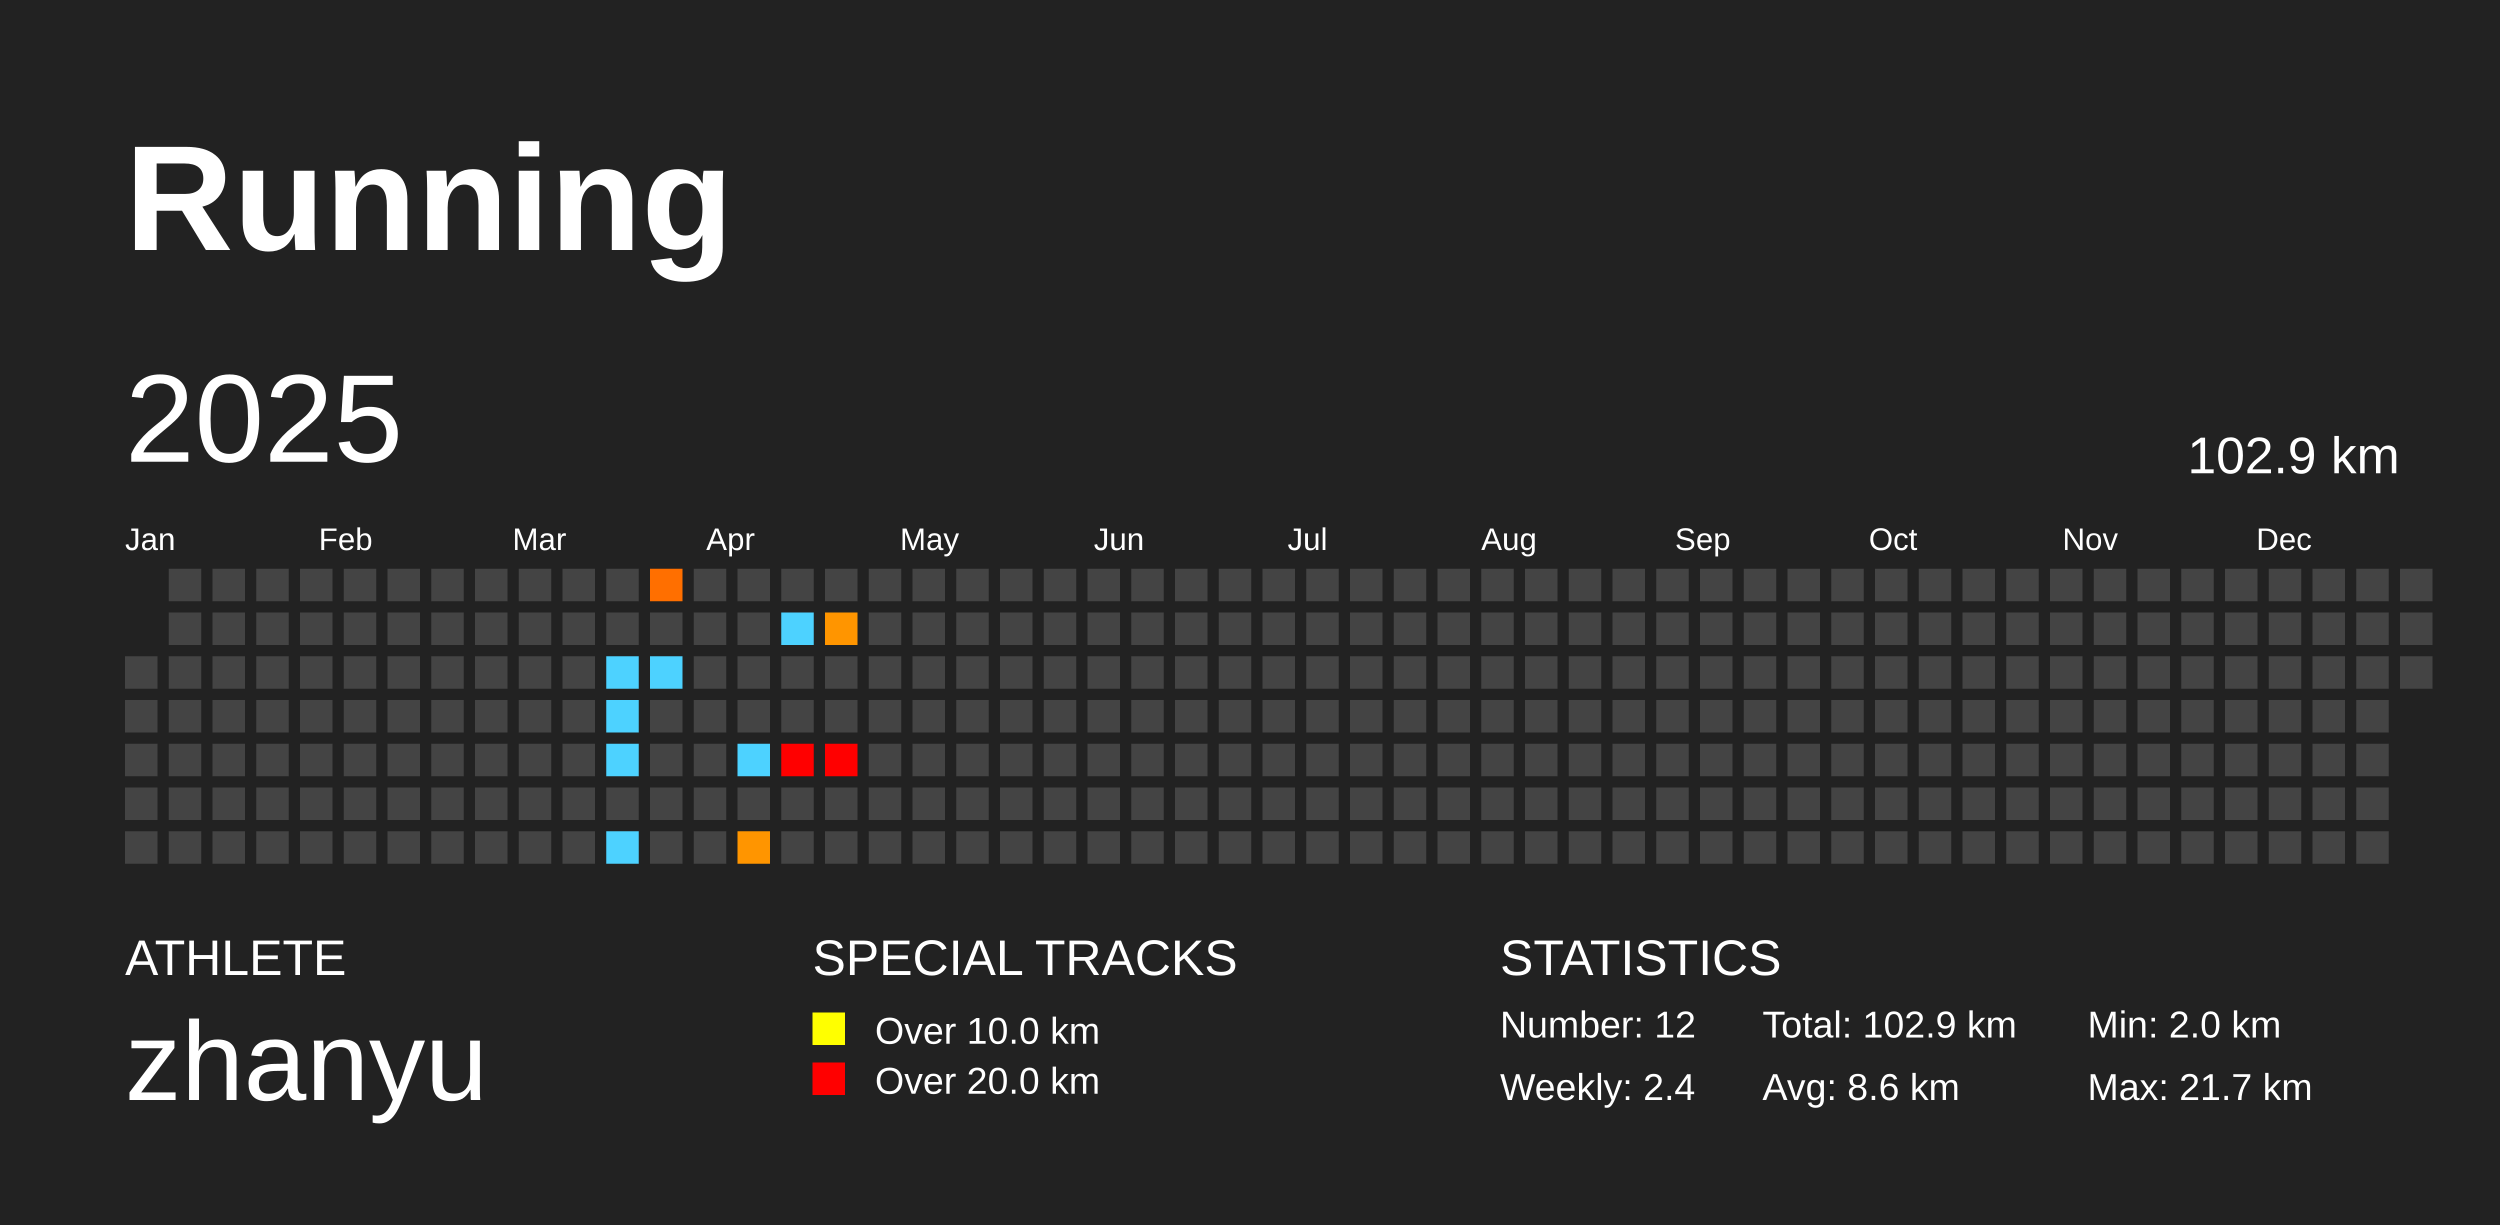
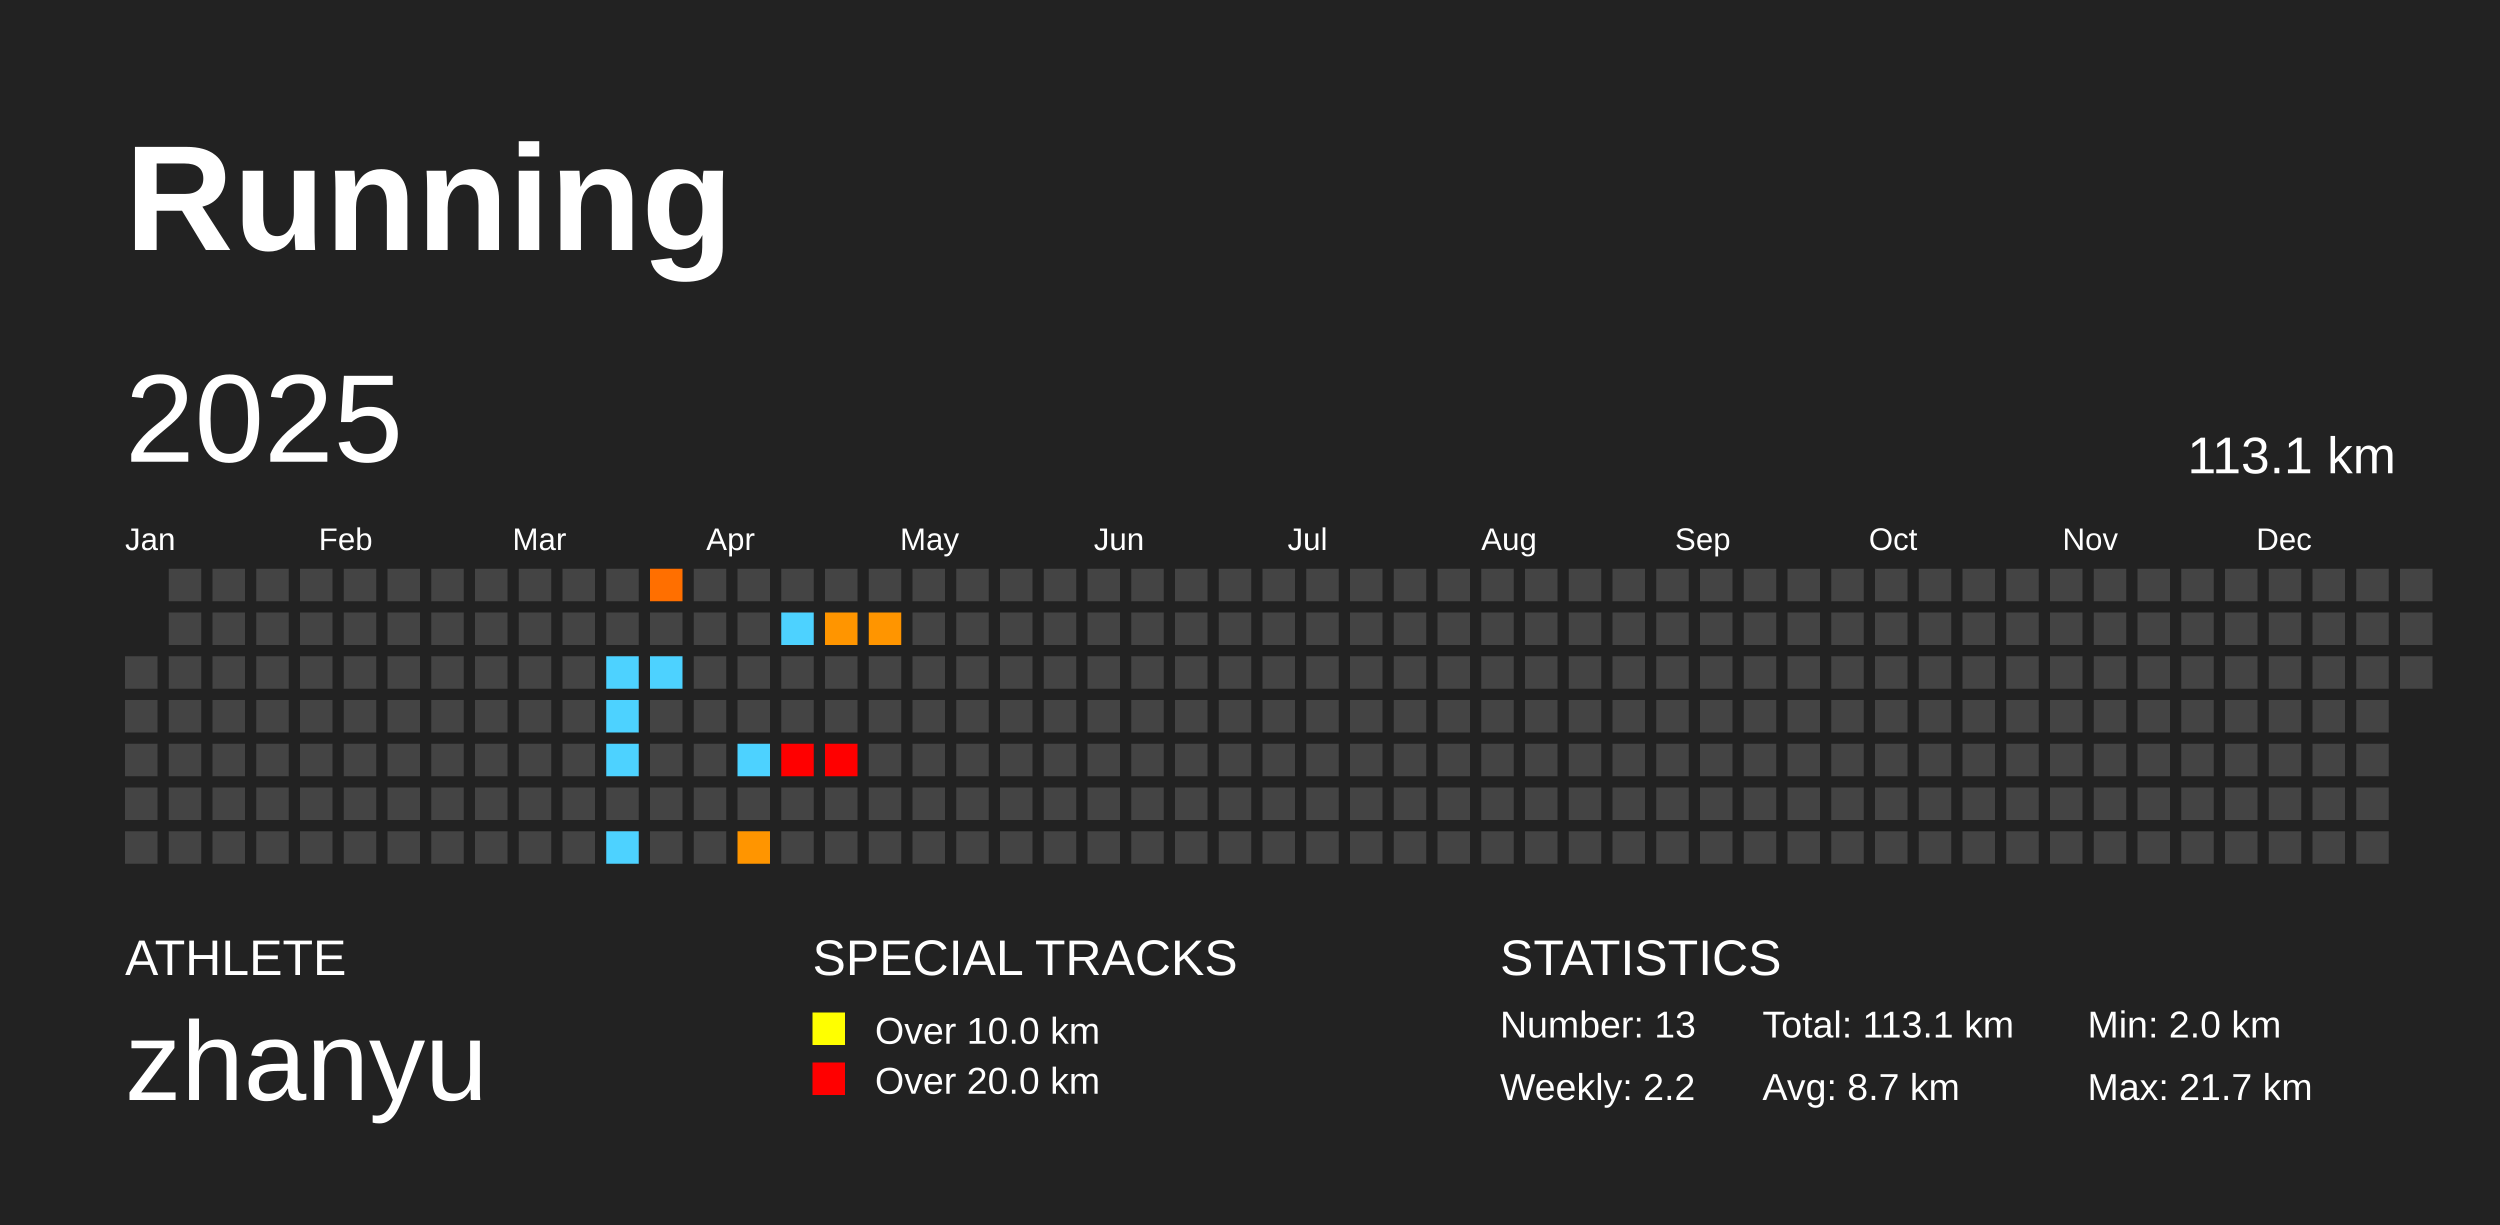
<svg xmlns="http://www.w3.org/2000/svg" baseProfile="full" height="98mm" version="1.1" viewBox="0,0,200,98" width="200mm">
  <defs />
  <rect fill="#222222" height="98" width="200" x="0" y="0" />
  <text fill="#FFFFFF" style="font-size:12px; font-family:Arial; font-weight:bold;" x="10" y="20">Running</text>
  <text fill="#FFFFFF" style="font-size:4px; font-family:Arial" x="10" y="78">ATHLETE</text>
  <text fill="#FFFFFF" style="font-size:9px; font-family:Arial" x="10" y="88">zhanyu</text>
  <text fill="#FFFFFF" style="font-size:4px; font-family:Arial" x="65" y="78">SPECIAL TRACKS</text>
  <rect fill="yellow" height="2.6" width="2.6" x="65" y="81" />
  <text fill="#FFFFFF" style="font-size:3px; font-family:Arial" x="70" y="83.5">Over 10.0 km</text>
  <rect fill="red" height="2.6" width="2.6" x="65" y="85" />
  <text fill="#FFFFFF" style="font-size:3px; font-family:Arial" x="70" y="87.5">Over 20.0 km</text>
  <text fill="#FFFFFF" style="font-size:4px; font-family:Arial" x="120" y="78">STATISTICS</text>
-   <text fill="#FFFFFF" style="font-size:3px; font-family:Arial" x="120" y="83">Number: 12</text>
-   <text fill="#FFFFFF" style="font-size:3px; font-family:Arial" x="120" y="88">Weekly: 2.4</text>
-   <text fill="#FFFFFF" style="font-size:3px; font-family:Arial" x="141" y="83">Total: 102.9 km</text>
-   <text fill="#FFFFFF" style="font-size:3px; font-family:Arial" x="141" y="88">Avg: 8.6 km</text>
+   <text fill="#FFFFFF" style="font-size:3px; font-family:Arial" x="120" y="83">Number: 13</text>
+   <text fill="#FFFFFF" style="font-size:3px; font-family:Arial" x="120" y="88">Weekly: 2.2</text>
+   <text fill="#FFFFFF" style="font-size:3px; font-family:Arial" x="141" y="83">Total: 113.1 km</text>
+   <text fill="#FFFFFF" style="font-size:3px; font-family:Arial" x="141" y="88">Avg: 8.7 km</text>
  <text fill="#FFFFFF" style="font-size:3px; font-family:Arial" x="167" y="83">Min: 2.0 km</text>
  <text fill="#FFFFFF" style="font-size:3px; font-family:Arial" x="167" y="88">Max: 21.7 km</text>
  <text dominant-baseline="hanging" fill="#FFFFFF" style="font-size:10.0px; font-family:Arial;" x="10" y="30">2025</text>
-   <text dominant-baseline="hanging" fill="#FFFFFF" style="font-size:4.125px; font-family:Arial;" x="175" y="35">102.9 km</text>
+   <text dominant-baseline="hanging" fill="#FFFFFF" style="font-size:4.125px; font-family:Arial;" x="175" y="35">113.1 km</text>
  <text fill="#FFFFFF" style="font-size:2.5px; font-family:Arial" x="10.0" y="44">Jan</text>
  <text fill="#FFFFFF" style="font-size:2.5px; font-family:Arial" x="25.5" y="44">Feb</text>
  <text fill="#FFFFFF" style="font-size:2.5px; font-family:Arial" x="41.0" y="44">Mar</text>
  <text fill="#FFFFFF" style="font-size:2.5px; font-family:Arial" x="56.5" y="44">Apr</text>
  <text fill="#FFFFFF" style="font-size:2.5px; font-family:Arial" x="72.0" y="44">May</text>
  <text fill="#FFFFFF" style="font-size:2.5px; font-family:Arial" x="87.5" y="44">Jun</text>
  <text fill="#FFFFFF" style="font-size:2.5px; font-family:Arial" x="103.0" y="44">Jul</text>
  <text fill="#FFFFFF" style="font-size:2.5px; font-family:Arial" x="118.5" y="44">Aug</text>
  <text fill="#FFFFFF" style="font-size:2.5px; font-family:Arial" x="134.0" y="44">Sep</text>
  <text fill="#FFFFFF" style="font-size:2.5px; font-family:Arial" x="149.5" y="44">Oct</text>
  <text fill="#FFFFFF" style="font-size:2.5px; font-family:Arial" x="165.0" y="44">Nov</text>
  <text fill="#FFFFFF" style="font-size:2.5px; font-family:Arial" x="180.5" y="44">Dec</text>
  <rect fill="#444444" height="2.6" width="2.6" x="10.0" y="52.5" />
  <rect fill="#444444" height="2.6" width="2.6" x="10.0" y="56.0" />
  <rect fill="#444444" height="2.6" width="2.6" x="10.0" y="59.5" />
  <rect fill="#444444" height="2.6" width="2.6" x="10.0" y="63.0" />
  <rect fill="#444444" height="2.6" width="2.6" x="10.0" y="66.5" />
  <rect fill="#444444" height="2.6" width="2.6" x="13.5" y="45.5" />
  <rect fill="#444444" height="2.6" width="2.6" x="13.5" y="49.0" />
  <rect fill="#444444" height="2.6" width="2.6" x="13.5" y="52.5" />
  <rect fill="#444444" height="2.6" width="2.6" x="13.5" y="56.0" />
  <rect fill="#444444" height="2.6" width="2.6" x="13.5" y="59.5" />
  <rect fill="#444444" height="2.6" width="2.6" x="13.5" y="63.0" />
  <rect fill="#444444" height="2.6" width="2.6" x="13.5" y="66.5" />
  <rect fill="#444444" height="2.6" width="2.6" x="17.0" y="45.5" />
  <rect fill="#444444" height="2.6" width="2.6" x="17.0" y="49.0" />
  <rect fill="#444444" height="2.6" width="2.6" x="17.0" y="52.5" />
  <rect fill="#444444" height="2.6" width="2.6" x="17.0" y="56.0" />
  <rect fill="#444444" height="2.6" width="2.6" x="17.0" y="59.5" />
  <rect fill="#444444" height="2.6" width="2.6" x="17.0" y="63.0" />
  <rect fill="#444444" height="2.6" width="2.6" x="17.0" y="66.5" />
  <rect fill="#444444" height="2.6" width="2.6" x="20.5" y="45.5" />
  <rect fill="#444444" height="2.6" width="2.6" x="20.5" y="49.0" />
  <rect fill="#444444" height="2.6" width="2.6" x="20.5" y="52.5" />
  <rect fill="#444444" height="2.6" width="2.6" x="20.5" y="56.0" />
  <rect fill="#444444" height="2.6" width="2.6" x="20.5" y="59.5" />
  <rect fill="#444444" height="2.6" width="2.6" x="20.5" y="63.0" />
  <rect fill="#444444" height="2.6" width="2.6" x="20.5" y="66.5" />
  <rect fill="#444444" height="2.6" width="2.6" x="24.0" y="45.5" />
  <rect fill="#444444" height="2.6" width="2.6" x="24.0" y="49.0" />
  <rect fill="#444444" height="2.6" width="2.6" x="24.0" y="52.5" />
  <rect fill="#444444" height="2.6" width="2.6" x="24.0" y="56.0" />
  <rect fill="#444444" height="2.6" width="2.6" x="24.0" y="59.5" />
  <rect fill="#444444" height="2.6" width="2.6" x="24.0" y="63.0" />
  <rect fill="#444444" height="2.6" width="2.6" x="24.0" y="66.5" />
  <rect fill="#444444" height="2.6" width="2.6" x="27.5" y="45.5" />
  <rect fill="#444444" height="2.6" width="2.6" x="27.5" y="49.0" />
  <rect fill="#444444" height="2.6" width="2.6" x="27.5" y="52.5" />
  <rect fill="#444444" height="2.6" width="2.6" x="27.5" y="56.0" />
  <rect fill="#444444" height="2.6" width="2.6" x="27.5" y="59.5" />
  <rect fill="#444444" height="2.6" width="2.6" x="27.5" y="63.0" />
  <rect fill="#444444" height="2.6" width="2.6" x="27.5" y="66.5" />
  <rect fill="#444444" height="2.6" width="2.6" x="31.0" y="45.5" />
  <rect fill="#444444" height="2.6" width="2.6" x="31.0" y="49.0" />
  <rect fill="#444444" height="2.6" width="2.6" x="31.0" y="52.5" />
  <rect fill="#444444" height="2.6" width="2.6" x="31.0" y="56.0" />
  <rect fill="#444444" height="2.6" width="2.6" x="31.0" y="59.5" />
  <rect fill="#444444" height="2.6" width="2.6" x="31.0" y="63.0" />
  <rect fill="#444444" height="2.6" width="2.6" x="31.0" y="66.5" />
  <rect fill="#444444" height="2.6" width="2.6" x="34.5" y="45.5" />
  <rect fill="#444444" height="2.6" width="2.6" x="34.5" y="49.0" />
  <rect fill="#444444" height="2.6" width="2.6" x="34.5" y="52.5" />
  <rect fill="#444444" height="2.6" width="2.6" x="34.5" y="56.0" />
  <rect fill="#444444" height="2.6" width="2.6" x="34.5" y="59.5" />
  <rect fill="#444444" height="2.6" width="2.6" x="34.5" y="63.0" />
  <rect fill="#444444" height="2.6" width="2.6" x="34.5" y="66.5" />
  <rect fill="#444444" height="2.6" width="2.6" x="38.0" y="45.5" />
  <rect fill="#444444" height="2.6" width="2.6" x="38.0" y="49.0" />
  <rect fill="#444444" height="2.6" width="2.6" x="38.0" y="52.5" />
  <rect fill="#444444" height="2.6" width="2.6" x="38.0" y="56.0" />
  <rect fill="#444444" height="2.6" width="2.6" x="38.0" y="59.5" />
  <rect fill="#444444" height="2.6" width="2.6" x="38.0" y="63.0" />
  <rect fill="#444444" height="2.6" width="2.6" x="38.0" y="66.5" />
  <rect fill="#444444" height="2.6" width="2.6" x="41.5" y="45.5" />
  <rect fill="#444444" height="2.6" width="2.6" x="41.5" y="49.0" />
  <rect fill="#444444" height="2.6" width="2.6" x="41.5" y="52.5" />
  <rect fill="#444444" height="2.6" width="2.6" x="41.5" y="56.0" />
  <rect fill="#444444" height="2.6" width="2.6" x="41.5" y="59.5" />
  <rect fill="#444444" height="2.6" width="2.6" x="41.5" y="63.0" />
  <rect fill="#444444" height="2.6" width="2.6" x="41.5" y="66.5" />
  <rect fill="#444444" height="2.6" width="2.6" x="45.0" y="45.5" />
  <rect fill="#444444" height="2.6" width="2.6" x="45.0" y="49.0" />
  <rect fill="#444444" height="2.6" width="2.6" x="45.0" y="52.5" />
  <rect fill="#444444" height="2.6" width="2.6" x="45.0" y="56.0" />
  <rect fill="#444444" height="2.6" width="2.6" x="45.0" y="59.5" />
  <rect fill="#444444" height="2.6" width="2.6" x="45.0" y="63.0" />
  <rect fill="#444444" height="2.6" width="2.6" x="45.0" y="66.5" />
  <rect fill="#444444" height="2.6" width="2.6" x="48.5" y="45.5" />
  <rect fill="#444444" height="2.6" width="2.6" x="48.5" y="49.0" />
  <rect fill="#4dd2ff" height="2.6" width="2.6" x="48.5" y="52.5" />
  <rect fill="#4dd2ff" height="2.6" width="2.6" x="48.5" y="56.0" />
  <rect fill="#4dd2ff" height="2.6" width="2.6" x="48.5" y="59.5" />
  <rect fill="#444444" height="2.6" width="2.6" x="48.5" y="63.0" />
  <rect fill="#4dd2ff" height="2.6" width="2.6" x="48.5" y="66.5" />
  <rect fill="#ff6f00" height="2.6" width="2.6" x="52.0" y="45.5" />
  <rect fill="#444444" height="2.6" width="2.6" x="52.0" y="49.0" />
  <rect fill="#4dd2ff" height="2.6" width="2.6" x="52.0" y="52.5" />
  <rect fill="#444444" height="2.6" width="2.6" x="52.0" y="56.0" />
  <rect fill="#444444" height="2.6" width="2.6" x="52.0" y="59.5" />
  <rect fill="#444444" height="2.6" width="2.6" x="52.0" y="63.0" />
  <rect fill="#444444" height="2.6" width="2.6" x="52.0" y="66.5" />
  <rect fill="#444444" height="2.6" width="2.6" x="55.5" y="45.5" />
  <rect fill="#444444" height="2.6" width="2.6" x="55.5" y="49.0" />
  <rect fill="#444444" height="2.6" width="2.6" x="55.5" y="52.5" />
  <rect fill="#444444" height="2.6" width="2.6" x="55.5" y="56.0" />
  <rect fill="#444444" height="2.6" width="2.6" x="55.5" y="59.5" />
  <rect fill="#444444" height="2.6" width="2.6" x="55.5" y="63.0" />
  <rect fill="#444444" height="2.6" width="2.6" x="55.5" y="66.5" />
  <rect fill="#444444" height="2.6" width="2.6" x="59.0" y="45.5" />
  <rect fill="#444444" height="2.6" width="2.6" x="59.0" y="49.0" />
  <rect fill="#444444" height="2.6" width="2.6" x="59.0" y="52.5" />
  <rect fill="#444444" height="2.6" width="2.6" x="59.0" y="56.0" />
  <rect fill="#4dd2ff" height="2.6" width="2.6" x="59.0" y="59.5" />
  <rect fill="#444444" height="2.6" width="2.6" x="59.0" y="63.0" />
  <rect fill="#ff9500" height="2.6" width="2.6" x="59.0" y="66.5" />
  <rect fill="#444444" height="2.6" width="2.6" x="62.5" y="45.5" />
  <rect fill="#4dd2ff" height="2.6" width="2.6" x="62.5" y="49.0" />
  <rect fill="#444444" height="2.6" width="2.6" x="62.5" y="52.5" />
  <rect fill="#444444" height="2.6" width="2.6" x="62.5" y="56.0" />
  <rect fill="red" height="2.6" width="2.6" x="62.5" y="59.5" />
  <rect fill="#444444" height="2.6" width="2.6" x="62.5" y="63.0" />
  <rect fill="#444444" height="2.6" width="2.6" x="62.5" y="66.5" />
  <rect fill="#444444" height="2.6" width="2.6" x="66.0" y="45.5" />
  <rect fill="#ff9500" height="2.6" width="2.6" x="66.0" y="49.0" />
  <rect fill="#444444" height="2.6" width="2.6" x="66.0" y="52.5" />
  <rect fill="#444444" height="2.6" width="2.6" x="66.0" y="56.0" />
  <rect fill="red" height="2.6" width="2.6" x="66.0" y="59.5" />
  <rect fill="#444444" height="2.6" width="2.6" x="66.0" y="63.0" />
  <rect fill="#444444" height="2.6" width="2.6" x="66.0" y="66.5" />
  <rect fill="#444444" height="2.6" width="2.6" x="69.5" y="45.5" />
-   <rect fill="#444444" height="2.6" width="2.6" x="69.5" y="49.0" />
+   <rect fill="#ff9500" height="2.6" width="2.6" x="69.5" y="49.0" />
  <rect fill="#444444" height="2.6" width="2.6" x="69.5" y="52.5" />
  <rect fill="#444444" height="2.6" width="2.6" x="69.5" y="56.0" />
  <rect fill="#444444" height="2.6" width="2.6" x="69.5" y="59.5" />
  <rect fill="#444444" height="2.6" width="2.6" x="69.5" y="63.0" />
  <rect fill="#444444" height="2.6" width="2.6" x="69.5" y="66.5" />
  <rect fill="#444444" height="2.6" width="2.6" x="73.0" y="45.5" />
  <rect fill="#444444" height="2.6" width="2.6" x="73.0" y="49.0" />
  <rect fill="#444444" height="2.6" width="2.6" x="73.0" y="52.5" />
  <rect fill="#444444" height="2.6" width="2.6" x="73.0" y="56.0" />
  <rect fill="#444444" height="2.6" width="2.6" x="73.0" y="59.5" />
  <rect fill="#444444" height="2.6" width="2.6" x="73.0" y="63.0" />
  <rect fill="#444444" height="2.6" width="2.6" x="73.0" y="66.5" />
  <rect fill="#444444" height="2.6" width="2.6" x="76.5" y="45.5" />
  <rect fill="#444444" height="2.6" width="2.6" x="76.5" y="49.0" />
  <rect fill="#444444" height="2.6" width="2.6" x="76.5" y="52.5" />
  <rect fill="#444444" height="2.6" width="2.6" x="76.5" y="56.0" />
  <rect fill="#444444" height="2.6" width="2.6" x="76.5" y="59.5" />
  <rect fill="#444444" height="2.6" width="2.6" x="76.5" y="63.0" />
  <rect fill="#444444" height="2.6" width="2.6" x="76.5" y="66.5" />
  <rect fill="#444444" height="2.6" width="2.6" x="80.0" y="45.5" />
  <rect fill="#444444" height="2.6" width="2.6" x="80.0" y="49.0" />
  <rect fill="#444444" height="2.6" width="2.6" x="80.0" y="52.5" />
  <rect fill="#444444" height="2.6" width="2.6" x="80.0" y="56.0" />
  <rect fill="#444444" height="2.6" width="2.6" x="80.0" y="59.5" />
  <rect fill="#444444" height="2.6" width="2.6" x="80.0" y="63.0" />
  <rect fill="#444444" height="2.6" width="2.6" x="80.0" y="66.5" />
  <rect fill="#444444" height="2.6" width="2.6" x="83.5" y="45.5" />
  <rect fill="#444444" height="2.6" width="2.6" x="83.5" y="49.0" />
  <rect fill="#444444" height="2.6" width="2.6" x="83.5" y="52.5" />
  <rect fill="#444444" height="2.6" width="2.6" x="83.5" y="56.0" />
  <rect fill="#444444" height="2.6" width="2.6" x="83.5" y="59.5" />
  <rect fill="#444444" height="2.6" width="2.6" x="83.5" y="63.0" />
  <rect fill="#444444" height="2.6" width="2.6" x="83.5" y="66.5" />
  <rect fill="#444444" height="2.6" width="2.6" x="87.0" y="45.5" />
  <rect fill="#444444" height="2.6" width="2.6" x="87.0" y="49.0" />
  <rect fill="#444444" height="2.6" width="2.6" x="87.0" y="52.5" />
  <rect fill="#444444" height="2.6" width="2.6" x="87.0" y="56.0" />
  <rect fill="#444444" height="2.6" width="2.6" x="87.0" y="59.5" />
  <rect fill="#444444" height="2.6" width="2.6" x="87.0" y="63.0" />
  <rect fill="#444444" height="2.6" width="2.6" x="87.0" y="66.5" />
  <rect fill="#444444" height="2.6" width="2.6" x="90.5" y="45.5" />
  <rect fill="#444444" height="2.6" width="2.6" x="90.5" y="49.0" />
  <rect fill="#444444" height="2.6" width="2.6" x="90.5" y="52.5" />
  <rect fill="#444444" height="2.6" width="2.6" x="90.5" y="56.0" />
  <rect fill="#444444" height="2.6" width="2.6" x="90.5" y="59.5" />
  <rect fill="#444444" height="2.6" width="2.6" x="90.5" y="63.0" />
  <rect fill="#444444" height="2.6" width="2.6" x="90.5" y="66.5" />
  <rect fill="#444444" height="2.6" width="2.6" x="94.0" y="45.5" />
  <rect fill="#444444" height="2.6" width="2.6" x="94.0" y="49.0" />
  <rect fill="#444444" height="2.6" width="2.6" x="94.0" y="52.5" />
  <rect fill="#444444" height="2.6" width="2.6" x="94.0" y="56.0" />
  <rect fill="#444444" height="2.6" width="2.6" x="94.0" y="59.5" />
  <rect fill="#444444" height="2.6" width="2.6" x="94.0" y="63.0" />
  <rect fill="#444444" height="2.6" width="2.6" x="94.0" y="66.5" />
  <rect fill="#444444" height="2.6" width="2.6" x="97.5" y="45.5" />
  <rect fill="#444444" height="2.6" width="2.6" x="97.5" y="49.0" />
  <rect fill="#444444" height="2.6" width="2.6" x="97.5" y="52.5" />
  <rect fill="#444444" height="2.6" width="2.6" x="97.5" y="56.0" />
  <rect fill="#444444" height="2.6" width="2.6" x="97.5" y="59.5" />
  <rect fill="#444444" height="2.6" width="2.6" x="97.5" y="63.0" />
  <rect fill="#444444" height="2.6" width="2.6" x="97.5" y="66.5" />
  <rect fill="#444444" height="2.6" width="2.6" x="101.0" y="45.5" />
  <rect fill="#444444" height="2.6" width="2.6" x="101.0" y="49.0" />
  <rect fill="#444444" height="2.6" width="2.6" x="101.0" y="52.5" />
  <rect fill="#444444" height="2.6" width="2.6" x="101.0" y="56.0" />
  <rect fill="#444444" height="2.6" width="2.6" x="101.0" y="59.5" />
  <rect fill="#444444" height="2.6" width="2.6" x="101.0" y="63.0" />
  <rect fill="#444444" height="2.6" width="2.6" x="101.0" y="66.5" />
  <rect fill="#444444" height="2.6" width="2.6" x="104.5" y="45.5" />
  <rect fill="#444444" height="2.6" width="2.6" x="104.5" y="49.0" />
  <rect fill="#444444" height="2.6" width="2.6" x="104.5" y="52.5" />
  <rect fill="#444444" height="2.6" width="2.6" x="104.5" y="56.0" />
  <rect fill="#444444" height="2.6" width="2.6" x="104.5" y="59.5" />
  <rect fill="#444444" height="2.6" width="2.6" x="104.5" y="63.0" />
  <rect fill="#444444" height="2.6" width="2.6" x="104.5" y="66.5" />
  <rect fill="#444444" height="2.6" width="2.6" x="108.0" y="45.5" />
  <rect fill="#444444" height="2.6" width="2.6" x="108.0" y="49.0" />
  <rect fill="#444444" height="2.6" width="2.6" x="108.0" y="52.5" />
  <rect fill="#444444" height="2.6" width="2.6" x="108.0" y="56.0" />
  <rect fill="#444444" height="2.6" width="2.6" x="108.0" y="59.5" />
  <rect fill="#444444" height="2.6" width="2.6" x="108.0" y="63.0" />
  <rect fill="#444444" height="2.6" width="2.6" x="108.0" y="66.5" />
  <rect fill="#444444" height="2.6" width="2.6" x="111.5" y="45.5" />
  <rect fill="#444444" height="2.6" width="2.6" x="111.5" y="49.0" />
  <rect fill="#444444" height="2.6" width="2.6" x="111.5" y="52.5" />
  <rect fill="#444444" height="2.6" width="2.6" x="111.5" y="56.0" />
  <rect fill="#444444" height="2.6" width="2.6" x="111.5" y="59.5" />
  <rect fill="#444444" height="2.6" width="2.6" x="111.5" y="63.0" />
  <rect fill="#444444" height="2.6" width="2.6" x="111.5" y="66.5" />
  <rect fill="#444444" height="2.6" width="2.6" x="115.0" y="45.5" />
  <rect fill="#444444" height="2.6" width="2.6" x="115.0" y="49.0" />
  <rect fill="#444444" height="2.6" width="2.6" x="115.0" y="52.5" />
  <rect fill="#444444" height="2.6" width="2.6" x="115.0" y="56.0" />
  <rect fill="#444444" height="2.6" width="2.6" x="115.0" y="59.5" />
  <rect fill="#444444" height="2.6" width="2.6" x="115.0" y="63.0" />
  <rect fill="#444444" height="2.6" width="2.6" x="115.0" y="66.5" />
  <rect fill="#444444" height="2.6" width="2.6" x="118.5" y="45.5" />
  <rect fill="#444444" height="2.6" width="2.6" x="118.5" y="49.0" />
  <rect fill="#444444" height="2.6" width="2.6" x="118.5" y="52.5" />
  <rect fill="#444444" height="2.6" width="2.6" x="118.5" y="56.0" />
  <rect fill="#444444" height="2.6" width="2.6" x="118.5" y="59.5" />
  <rect fill="#444444" height="2.6" width="2.6" x="118.5" y="63.0" />
  <rect fill="#444444" height="2.6" width="2.6" x="118.5" y="66.5" />
  <rect fill="#444444" height="2.6" width="2.6" x="122.0" y="45.5" />
  <rect fill="#444444" height="2.6" width="2.6" x="122.0" y="49.0" />
  <rect fill="#444444" height="2.6" width="2.6" x="122.0" y="52.5" />
  <rect fill="#444444" height="2.6" width="2.6" x="122.0" y="56.0" />
  <rect fill="#444444" height="2.6" width="2.6" x="122.0" y="59.5" />
  <rect fill="#444444" height="2.6" width="2.6" x="122.0" y="63.0" />
  <rect fill="#444444" height="2.6" width="2.6" x="122.0" y="66.5" />
  <rect fill="#444444" height="2.6" width="2.6" x="125.5" y="45.5" />
  <rect fill="#444444" height="2.6" width="2.6" x="125.5" y="49.0" />
  <rect fill="#444444" height="2.6" width="2.6" x="125.5" y="52.5" />
  <rect fill="#444444" height="2.6" width="2.6" x="125.5" y="56.0" />
  <rect fill="#444444" height="2.6" width="2.6" x="125.5" y="59.5" />
  <rect fill="#444444" height="2.6" width="2.6" x="125.5" y="63.0" />
  <rect fill="#444444" height="2.6" width="2.6" x="125.5" y="66.5" />
  <rect fill="#444444" height="2.6" width="2.6" x="129.0" y="45.5" />
  <rect fill="#444444" height="2.6" width="2.6" x="129.0" y="49.0" />
  <rect fill="#444444" height="2.6" width="2.6" x="129.0" y="52.5" />
  <rect fill="#444444" height="2.6" width="2.6" x="129.0" y="56.0" />
  <rect fill="#444444" height="2.6" width="2.6" x="129.0" y="59.5" />
  <rect fill="#444444" height="2.6" width="2.6" x="129.0" y="63.0" />
  <rect fill="#444444" height="2.6" width="2.6" x="129.0" y="66.5" />
  <rect fill="#444444" height="2.6" width="2.6" x="132.5" y="45.5" />
  <rect fill="#444444" height="2.6" width="2.6" x="132.5" y="49.0" />
  <rect fill="#444444" height="2.6" width="2.6" x="132.5" y="52.5" />
  <rect fill="#444444" height="2.6" width="2.6" x="132.5" y="56.0" />
  <rect fill="#444444" height="2.6" width="2.6" x="132.5" y="59.5" />
  <rect fill="#444444" height="2.6" width="2.6" x="132.5" y="63.0" />
  <rect fill="#444444" height="2.6" width="2.6" x="132.5" y="66.5" />
  <rect fill="#444444" height="2.6" width="2.6" x="136.0" y="45.5" />
  <rect fill="#444444" height="2.6" width="2.6" x="136.0" y="49.0" />
  <rect fill="#444444" height="2.6" width="2.6" x="136.0" y="52.5" />
  <rect fill="#444444" height="2.6" width="2.6" x="136.0" y="56.0" />
  <rect fill="#444444" height="2.6" width="2.6" x="136.0" y="59.5" />
  <rect fill="#444444" height="2.6" width="2.6" x="136.0" y="63.0" />
  <rect fill="#444444" height="2.6" width="2.6" x="136.0" y="66.5" />
  <rect fill="#444444" height="2.6" width="2.6" x="139.5" y="45.5" />
  <rect fill="#444444" height="2.6" width="2.6" x="139.5" y="49.0" />
  <rect fill="#444444" height="2.6" width="2.6" x="139.5" y="52.5" />
  <rect fill="#444444" height="2.6" width="2.6" x="139.5" y="56.0" />
  <rect fill="#444444" height="2.6" width="2.6" x="139.5" y="59.5" />
  <rect fill="#444444" height="2.6" width="2.6" x="139.5" y="63.0" />
  <rect fill="#444444" height="2.6" width="2.6" x="139.5" y="66.5" />
  <rect fill="#444444" height="2.6" width="2.6" x="143.0" y="45.5" />
  <rect fill="#444444" height="2.6" width="2.6" x="143.0" y="49.0" />
  <rect fill="#444444" height="2.6" width="2.6" x="143.0" y="52.5" />
  <rect fill="#444444" height="2.6" width="2.6" x="143.0" y="56.0" />
  <rect fill="#444444" height="2.6" width="2.6" x="143.0" y="59.5" />
  <rect fill="#444444" height="2.6" width="2.6" x="143.0" y="63.0" />
  <rect fill="#444444" height="2.6" width="2.6" x="143.0" y="66.5" />
  <rect fill="#444444" height="2.6" width="2.6" x="146.5" y="45.5" />
  <rect fill="#444444" height="2.6" width="2.6" x="146.5" y="49.0" />
  <rect fill="#444444" height="2.6" width="2.6" x="146.5" y="52.5" />
  <rect fill="#444444" height="2.6" width="2.6" x="146.5" y="56.0" />
  <rect fill="#444444" height="2.6" width="2.6" x="146.5" y="59.5" />
  <rect fill="#444444" height="2.6" width="2.6" x="146.5" y="63.0" />
  <rect fill="#444444" height="2.6" width="2.6" x="146.5" y="66.5" />
  <rect fill="#444444" height="2.6" width="2.6" x="150.0" y="45.5" />
  <rect fill="#444444" height="2.6" width="2.6" x="150.0" y="49.0" />
  <rect fill="#444444" height="2.6" width="2.6" x="150.0" y="52.5" />
  <rect fill="#444444" height="2.6" width="2.6" x="150.0" y="56.0" />
  <rect fill="#444444" height="2.6" width="2.6" x="150.0" y="59.5" />
  <rect fill="#444444" height="2.6" width="2.6" x="150.0" y="63.0" />
  <rect fill="#444444" height="2.6" width="2.6" x="150.0" y="66.5" />
  <rect fill="#444444" height="2.6" width="2.6" x="153.5" y="45.5" />
  <rect fill="#444444" height="2.6" width="2.6" x="153.5" y="49.0" />
  <rect fill="#444444" height="2.6" width="2.6" x="153.5" y="52.5" />
  <rect fill="#444444" height="2.6" width="2.6" x="153.5" y="56.0" />
  <rect fill="#444444" height="2.6" width="2.6" x="153.5" y="59.5" />
  <rect fill="#444444" height="2.6" width="2.6" x="153.5" y="63.0" />
  <rect fill="#444444" height="2.6" width="2.6" x="153.5" y="66.5" />
  <rect fill="#444444" height="2.6" width="2.6" x="157.0" y="45.5" />
  <rect fill="#444444" height="2.6" width="2.6" x="157.0" y="49.0" />
  <rect fill="#444444" height="2.6" width="2.6" x="157.0" y="52.5" />
  <rect fill="#444444" height="2.6" width="2.6" x="157.0" y="56.0" />
  <rect fill="#444444" height="2.6" width="2.6" x="157.0" y="59.5" />
  <rect fill="#444444" height="2.6" width="2.6" x="157.0" y="63.0" />
  <rect fill="#444444" height="2.6" width="2.6" x="157.0" y="66.5" />
  <rect fill="#444444" height="2.6" width="2.6" x="160.5" y="45.5" />
  <rect fill="#444444" height="2.6" width="2.6" x="160.5" y="49.0" />
  <rect fill="#444444" height="2.6" width="2.6" x="160.5" y="52.5" />
  <rect fill="#444444" height="2.6" width="2.6" x="160.5" y="56.0" />
  <rect fill="#444444" height="2.6" width="2.6" x="160.5" y="59.5" />
  <rect fill="#444444" height="2.6" width="2.6" x="160.5" y="63.0" />
  <rect fill="#444444" height="2.6" width="2.6" x="160.5" y="66.5" />
  <rect fill="#444444" height="2.6" width="2.6" x="164.0" y="45.5" />
  <rect fill="#444444" height="2.6" width="2.6" x="164.0" y="49.0" />
  <rect fill="#444444" height="2.6" width="2.6" x="164.0" y="52.5" />
  <rect fill="#444444" height="2.6" width="2.6" x="164.0" y="56.0" />
  <rect fill="#444444" height="2.6" width="2.6" x="164.0" y="59.5" />
  <rect fill="#444444" height="2.6" width="2.6" x="164.0" y="63.0" />
  <rect fill="#444444" height="2.6" width="2.6" x="164.0" y="66.5" />
  <rect fill="#444444" height="2.6" width="2.6" x="167.5" y="45.5" />
  <rect fill="#444444" height="2.6" width="2.6" x="167.5" y="49.0" />
  <rect fill="#444444" height="2.6" width="2.6" x="167.5" y="52.5" />
  <rect fill="#444444" height="2.6" width="2.6" x="167.5" y="56.0" />
  <rect fill="#444444" height="2.6" width="2.6" x="167.5" y="59.5" />
  <rect fill="#444444" height="2.6" width="2.6" x="167.5" y="63.0" />
  <rect fill="#444444" height="2.6" width="2.6" x="167.5" y="66.5" />
  <rect fill="#444444" height="2.6" width="2.6" x="171.0" y="45.5" />
  <rect fill="#444444" height="2.6" width="2.6" x="171.0" y="49.0" />
  <rect fill="#444444" height="2.6" width="2.6" x="171.0" y="52.5" />
  <rect fill="#444444" height="2.6" width="2.6" x="171.0" y="56.0" />
  <rect fill="#444444" height="2.6" width="2.6" x="171.0" y="59.5" />
  <rect fill="#444444" height="2.6" width="2.6" x="171.0" y="63.0" />
  <rect fill="#444444" height="2.6" width="2.6" x="171.0" y="66.5" />
  <rect fill="#444444" height="2.6" width="2.6" x="174.5" y="45.5" />
  <rect fill="#444444" height="2.6" width="2.6" x="174.5" y="49.0" />
  <rect fill="#444444" height="2.6" width="2.6" x="174.5" y="52.5" />
  <rect fill="#444444" height="2.6" width="2.6" x="174.5" y="56.0" />
  <rect fill="#444444" height="2.6" width="2.6" x="174.5" y="59.5" />
  <rect fill="#444444" height="2.6" width="2.6" x="174.5" y="63.0" />
  <rect fill="#444444" height="2.6" width="2.6" x="174.5" y="66.5" />
  <rect fill="#444444" height="2.6" width="2.6" x="178.0" y="45.5" />
  <rect fill="#444444" height="2.6" width="2.6" x="178.0" y="49.0" />
  <rect fill="#444444" height="2.6" width="2.6" x="178.0" y="52.5" />
  <rect fill="#444444" height="2.6" width="2.6" x="178.0" y="56.0" />
  <rect fill="#444444" height="2.6" width="2.6" x="178.0" y="59.5" />
  <rect fill="#444444" height="2.6" width="2.6" x="178.0" y="63.0" />
  <rect fill="#444444" height="2.6" width="2.6" x="178.0" y="66.5" />
  <rect fill="#444444" height="2.6" width="2.6" x="181.5" y="45.5" />
  <rect fill="#444444" height="2.6" width="2.6" x="181.5" y="49.0" />
  <rect fill="#444444" height="2.6" width="2.6" x="181.5" y="52.5" />
  <rect fill="#444444" height="2.6" width="2.6" x="181.5" y="56.0" />
  <rect fill="#444444" height="2.6" width="2.6" x="181.5" y="59.5" />
  <rect fill="#444444" height="2.6" width="2.6" x="181.5" y="63.0" />
  <rect fill="#444444" height="2.6" width="2.6" x="181.5" y="66.5" />
  <rect fill="#444444" height="2.6" width="2.6" x="185.0" y="45.5" />
  <rect fill="#444444" height="2.6" width="2.6" x="185.0" y="49.0" />
  <rect fill="#444444" height="2.6" width="2.6" x="185.0" y="52.5" />
  <rect fill="#444444" height="2.6" width="2.6" x="185.0" y="56.0" />
  <rect fill="#444444" height="2.6" width="2.6" x="185.0" y="59.5" />
  <rect fill="#444444" height="2.6" width="2.6" x="185.0" y="63.0" />
  <rect fill="#444444" height="2.6" width="2.6" x="185.0" y="66.5" />
  <rect fill="#444444" height="2.6" width="2.6" x="188.5" y="45.5" />
  <rect fill="#444444" height="2.6" width="2.6" x="188.5" y="49.0" />
  <rect fill="#444444" height="2.6" width="2.6" x="188.5" y="52.5" />
  <rect fill="#444444" height="2.6" width="2.6" x="188.5" y="56.0" />
  <rect fill="#444444" height="2.6" width="2.6" x="188.5" y="59.5" />
  <rect fill="#444444" height="2.6" width="2.6" x="188.5" y="63.0" />
  <rect fill="#444444" height="2.6" width="2.6" x="188.5" y="66.5" />
  <rect fill="#444444" height="2.6" width="2.6" x="192.0" y="45.5" />
  <rect fill="#444444" height="2.6" width="2.6" x="192.0" y="49.0" />
  <rect fill="#444444" height="2.6" width="2.6" x="192.0" y="52.5" />
</svg>
